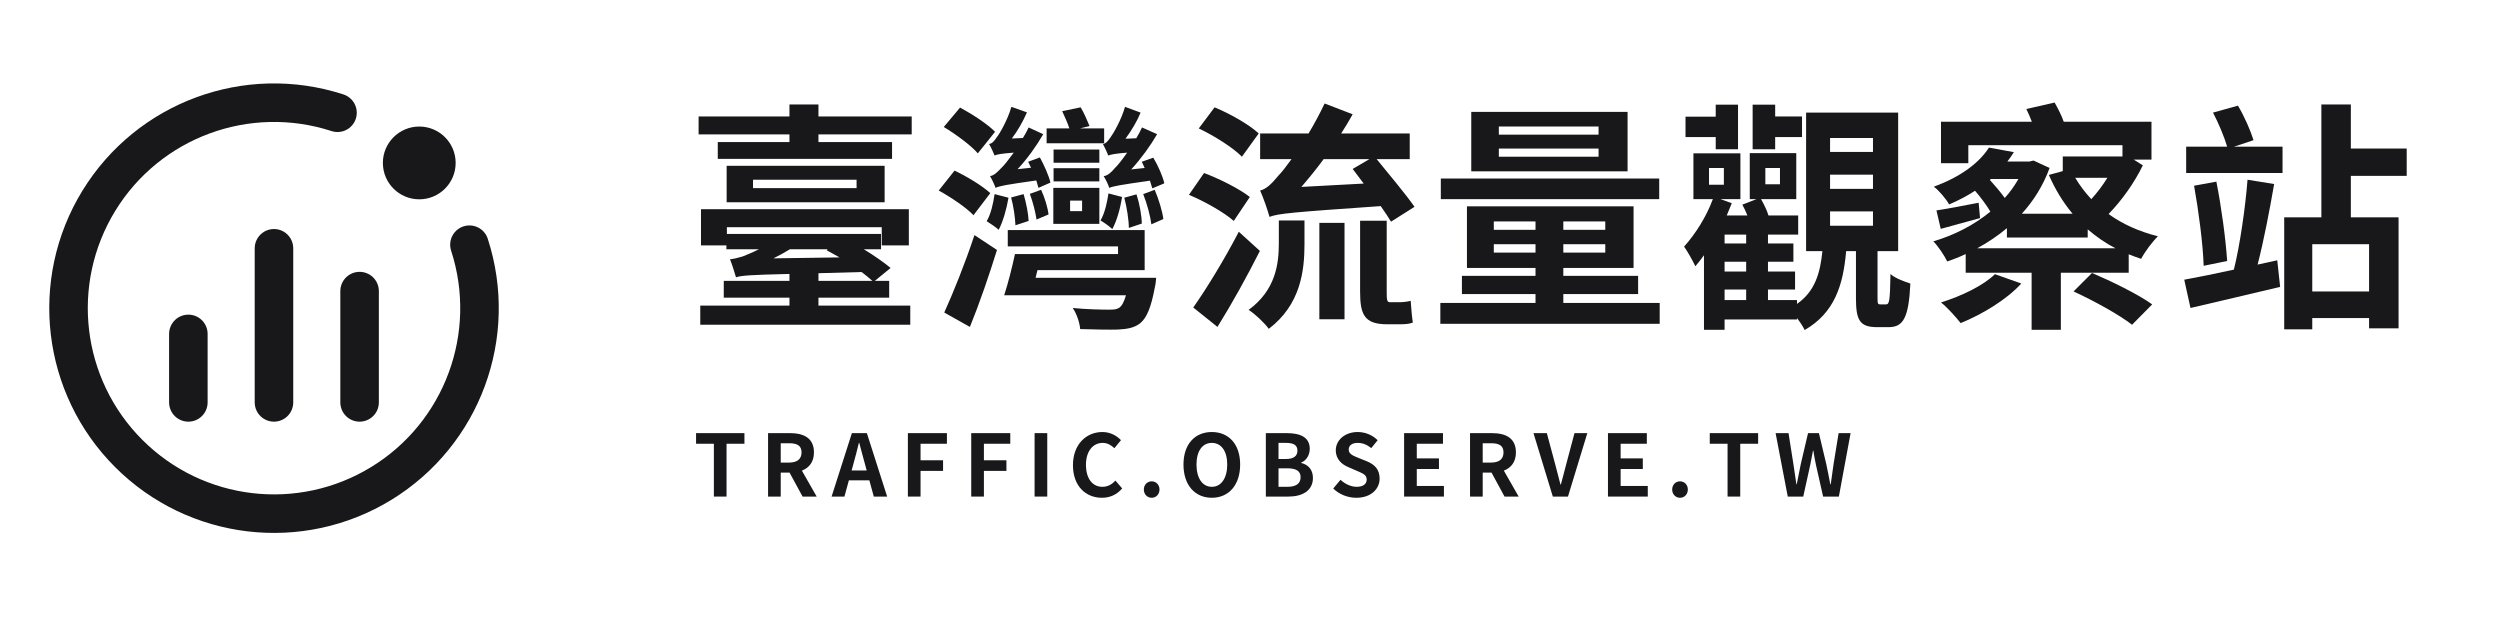
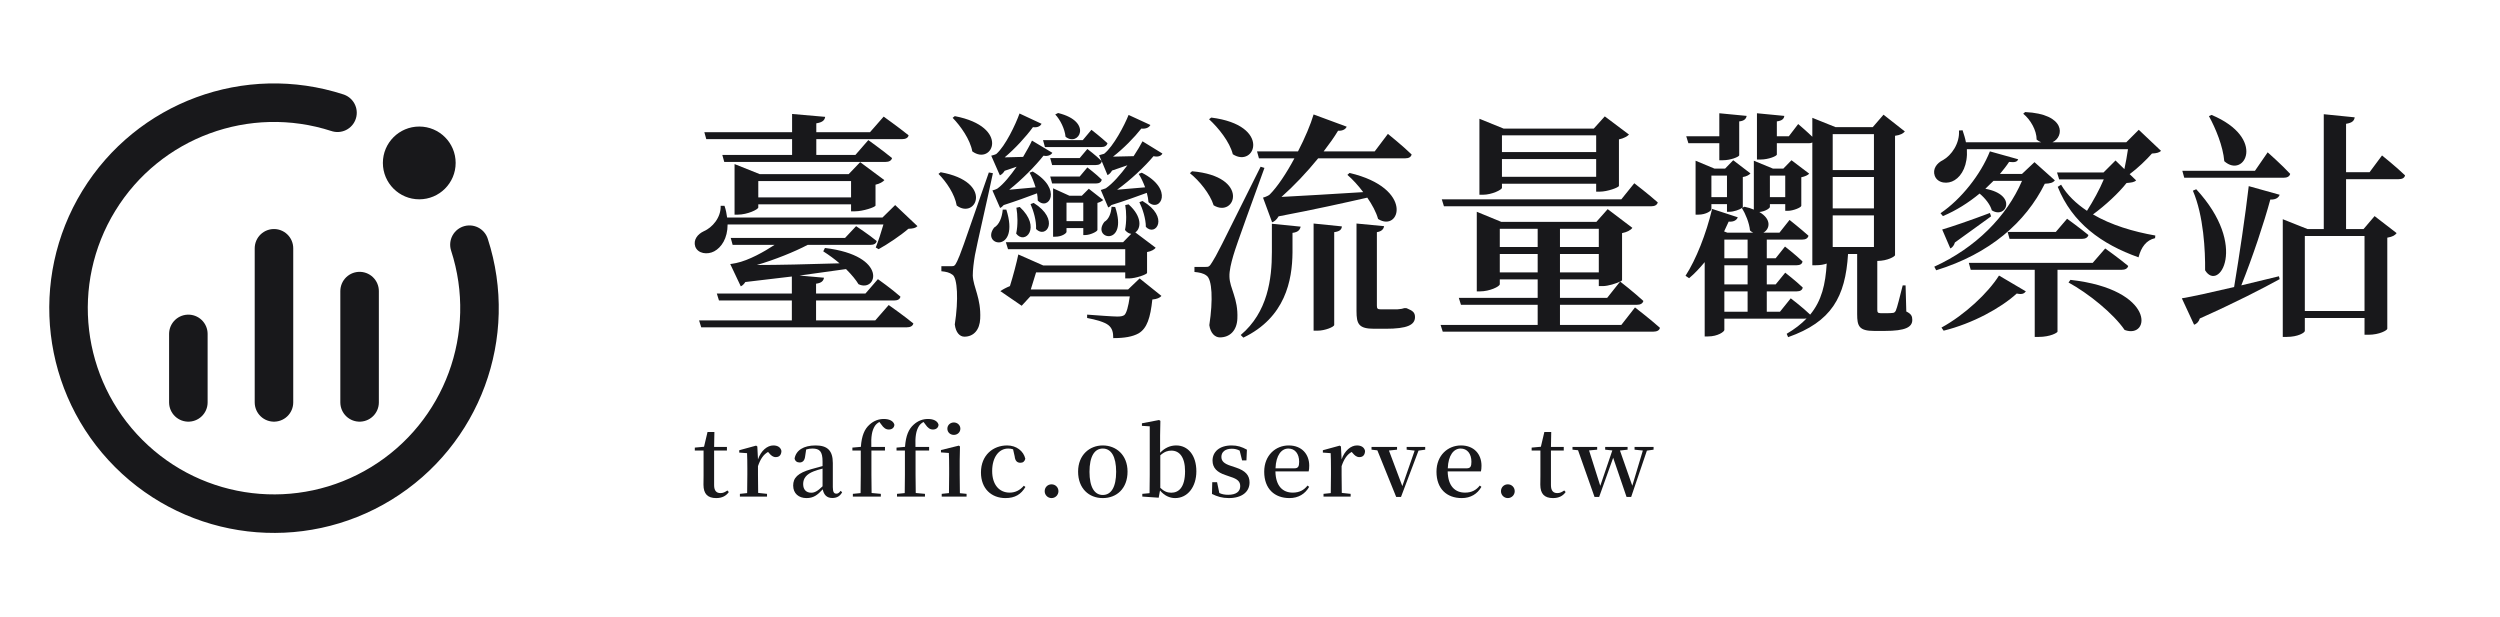
<svg xmlns="http://www.w3.org/2000/svg" width="292" height="72" viewBox="0 0 292 72" role="img" aria-labelledby="title">
  <g transform="translate(0 4)">
    <g fill="none" stroke="#18181B" stroke-width="4.5" stroke-linecap="round">
      <path d="M39.42 9.17a24 24 0 1 0 15.41 15.41" />
      <path d="M22 35v8m10-18v18m10-13v13" />
    </g>
    <circle cx="48.97" cy="15.03" r="4.25" fill="#18181B" />
  </g>
  <g fill="#18181B">
-     <path transform="translate(80 36) scale(0.028 -0.028)" d="M284 536H716V501H284ZM174 594V442H833V594ZM436 850V800H57V725H436V693H137V623H864V693H557V725H946V800H557V850ZM213 129C235 136 265 139 436 143V114H162V44H436V11H64V-69H940V11H557V44H852V114H792L858 168C830 191 789 220 746 246H818V310H175V338H821V262H934V413H67V262H173V246H309C279 231 253 221 241 216C222 210 204 206 188 204C197 183 208 145 213 129ZM591 242 645 212 369 208C392 219 415 232 438 246H596ZM557 114V146L737 151C754 138 770 125 782 114Z" />
-     <path transform="translate(109 36) scale(0.028 -0.028)" d="M502 662V607H693V662ZM502 584V529H693V584ZM571 449H621V405H571ZM501 502V352H693V502ZM44 756C94 726 158 679 186 646L258 736C227 768 162 810 112 837ZM23 491C74 463 139 419 168 388L238 480C206 510 140 550 89 574ZM46 -18 153 -78C193 20 233 137 266 243L172 305C133 187 82 61 46 -18ZM403 477C416 443 427 398 431 370L481 391C478 419 465 462 450 494ZM256 476C250 436 241 394 223 363C237 354 262 338 273 327C291 361 306 413 314 461ZM325 462C335 425 342 377 343 346L398 364C397 393 388 439 377 476ZM876 476C892 436 906 383 910 350L960 372C956 405 940 456 924 494ZM731 479C725 439 716 398 698 366C712 358 736 341 747 330C766 364 780 416 788 464ZM797 461C808 420 816 367 816 335L870 353C870 384 861 435 848 475ZM341 226C329 170 312 103 296 54H804C796 26 787 10 776 2C765 -5 754 -6 733 -6C707 -6 641 -5 582 1C599 -24 611 -61 613 -87C676 -89 737 -90 770 -89C810 -87 838 -82 863 -63C891 -40 909 4 924 85C928 98 930 127 930 127H427L435 159H882V326H311V258H771V226ZM538 822C548 800 561 772 568 750H473V688H713V750H612L652 760C644 780 629 815 615 838ZM260 502C276 510 303 515 430 533L439 502L489 524C483 551 463 596 445 629L396 611L408 586L352 580C393 624 430 676 459 726L398 754C391 739 383 724 374 710L328 708C353 741 375 780 391 817L326 840C311 786 276 726 265 713C254 697 246 687 233 685C241 672 252 647 256 637C267 642 284 645 336 649C314 619 295 595 285 586C267 567 254 554 237 551C245 538 257 512 260 502ZM734 502C751 509 777 514 904 532L914 500L964 521C958 549 938 595 918 628L870 611L882 585L826 579C867 624 905 676 934 726L871 754C864 739 856 724 847 709L802 707C827 741 850 779 865 816L800 840C785 786 750 726 739 712C729 697 719 686 708 685C715 671 727 647 730 637C741 641 758 645 809 649C788 619 769 595 759 586C742 566 728 553 711 551C720 537 732 512 734 502Z" />
-     <path transform="translate(138 36) scale(0.028 -0.028)" d="M575 356V-46H680V356ZM406 366V271C406 185 393 76 280 -7C307 -24 347 -62 364 -86C497 15 513 156 513 267V366ZM72 750C135 720 215 670 252 632L322 729C283 766 201 812 138 838ZM31 473C96 446 179 399 218 364L285 464C242 498 158 540 94 564ZM49 3 150 -78C211 20 274 134 327 239L239 319C179 203 102 78 49 3ZM745 365V69C745 -27 763 -67 858 -67C871 -67 897 -67 909 -67C929 -67 950 -66 965 -60C961 -35 958 3 956 31C943 27 922 25 908 25C898 25 879 25 869 25C857 25 856 36 856 67V365ZM367 381C404 395 457 400 831 426C848 402 863 379 874 361L972 423C936 475 866 558 814 622H952V729H666C683 755 699 782 714 809L597 854C577 812 554 769 530 729H328V622H459C436 590 417 566 405 554C376 519 354 497 328 491C342 460 361 404 367 381ZM714 581 760 520 500 506C531 542 563 581 593 622H784Z" />
-     <path transform="translate(167 36) scale(0.028 -0.028)" d="M288 666H704V632H288ZM288 758H704V724H288ZM173 819V571H825V819ZM46 541V455H957V541ZM267 267H441V232H267ZM557 267H732V232H557ZM267 362H441V327H267ZM557 362H732V327H557ZM44 22V-65H959V22H557V59H869V135H557V168H850V425H155V168H441V135H134V59H441V22Z" />
-     <path transform="translate(196 36) scale(0.028 -0.028)" d="M129 585H191V515H129ZM364 585H425V517H364ZM634 557H813V498H634ZM634 404H813V344H634ZM634 710H813V652H634ZM284 194V153H194V194ZM534 816V238H602C593 147 571 70 496 18V34H375V78H488V153H375V194H481V270H375V307H501V387H377C371 408 358 434 346 455H493V647H299V455H327L268 432C276 418 283 402 289 387H203L224 438L177 455H260V646H64V455H145C118 381 71 308 25 257C39 238 64 193 72 175C84 189 96 204 108 221V-90H194V-47H496V-41C509 -58 521 -76 528 -91C653 -19 689 97 701 238H742V42C742 -49 757 -79 830 -79C844 -79 864 -79 878 -79C938 -79 962 -43 969 103C944 111 903 126 886 143C884 27 881 16 867 16C863 16 849 16 844 16C833 16 832 19 832 43V238H918V816ZM284 270H194V307H284ZM284 78V34H194V78ZM157 849V799H31V714H157V663H250V849ZM311 849V663H405V714H517V800H405V849Z" />
-     <path transform="translate(225 36) scale(0.028 -0.028)" d="M286 142C237 94 147 51 61 24C86 5 125 -39 143 -62C232 -26 334 35 396 103ZM614 70C697 32 806 -28 858 -69L942 16C884 58 771 113 691 147ZM42 408 60 331C112 345 166 360 224 376L218 440C150 427 90 415 42 408ZM269 539H384C368 511 349 484 327 460C309 485 286 512 265 535ZM417 831C425 815 433 796 440 778H61V605H175V680H818V633H569V572L511 556C537 496 570 442 610 394H398C447 448 487 511 514 585L447 616L430 612H338C348 625 357 638 365 651L261 670C223 610 147 549 31 507C52 492 82 456 95 433C135 450 171 469 203 490C227 462 251 430 267 403C199 347 115 304 29 279C49 259 75 220 87 195C113 204 139 214 164 226V148H439V-90H561V148H844V225C861 218 878 212 896 206C911 235 943 278 966 300C887 320 818 351 760 393C815 449 868 524 903 596L865 620H939V778H573C564 804 549 833 535 858ZM336 334V295H673V329C708 299 746 272 789 250H212C256 274 298 302 336 334ZM621 544H755C736 513 712 481 688 455C662 483 640 512 621 544Z" />
-     <path transform="translate(254 36) scale(0.028 -0.028)" d="M81 511C100 406 118 268 121 177L219 197C213 289 195 422 174 528ZM160 816C183 772 207 715 219 674H48V564H450V674H248L329 701C317 740 291 800 264 845ZM304 536C295 420 272 261 247 161C169 144 96 129 40 119L66 1C172 26 311 58 440 89L428 200L346 182C371 278 396 408 415 518ZM457 379V-88H574V-41H811V-84H934V379H735V552H968V666H735V850H612V379ZM574 70V267H811V70Z" />
+     <path transform="translate(80 37) scale(0.028 -0.028)" d="M714 378 668 329H191L199 300H374C333 273 267 235 213 224C204 222 189 220 189 220L233 127C240 130 246 136 252 145L446 168V97H133L142 68H446V-15H59L68 -44H925C940 -44 950 -39 953 -28C913 5 850 49 850 49L794 -15H547V68H873C887 68 897 73 899 84C863 116 805 157 805 157L753 97H547V138C570 141 578 150 580 163L478 172L672 199C696 175 714 153 724 136C801 99 851 255 584 287L577 273C602 257 625 240 645 223C512 219 389 216 300 216C375 238 457 271 512 300H774C788 300 798 305 800 316C766 344 714 378 714 378ZM306 456V469H693V440H710C742 440 794 457 795 464V551C813 555 826 563 832 570L731 645L683 595H312L207 637V426H220C261 426 306 448 306 456ZM693 566V498H306V566ZM829 835 772 770H548V807C574 811 583 820 585 834L447 846V770H81L89 741H447V675H156L164 646H837C851 646 861 651 864 662C825 694 765 737 765 737L711 675H548V741H906C920 741 931 746 933 757C892 790 829 835 829 835ZM165 463H149C151 414 114 372 79 357C53 345 34 321 43 293C54 263 94 258 122 273C152 289 178 327 178 385H828C819 353 806 314 796 289L808 282C846 303 901 340 932 367C952 368 962 370 970 378L877 466L824 414H176C174 429 171 446 165 463Z" />
+     <path transform="translate(109 37) scale(0.028 -0.028)" d="M75 211C64 211 34 211 34 211V190C54 188 68 185 81 175C101 161 106 71 90 -32C94 -66 111 -83 130 -83C169 -83 194 -54 196 -8C200 78 167 123 165 172C165 196 169 228 174 257C182 301 227 494 249 599L232 602C115 265 115 265 100 232C90 211 87 211 75 211ZM31 603 22 596C55 563 90 511 98 464C179 404 254 563 31 603ZM90 837 81 830C114 796 154 740 163 690C247 628 324 792 90 837ZM759 458 744 459C742 431 732 406 714 396C658 323 815 290 759 458ZM873 483 860 478C873 452 887 409 887 375C928 332 987 416 873 483ZM305 447H290C287 413 275 384 254 372C196 295 364 261 305 447ZM361 458 347 455C352 426 354 382 346 347C383 298 453 373 361 458ZM521 850 509 844C530 822 549 783 552 751C607 707 668 814 521 850ZM419 475 406 470C418 443 431 400 429 366C471 323 530 406 419 475ZM660 780 624 737H458L466 708H701C715 708 724 713 727 724C700 749 660 780 660 780ZM643 623 611 585H488L496 556H678C692 556 701 561 703 572C680 595 643 623 643 623ZM643 700 611 662H488L496 633H678C692 633 701 638 703 649L727 591C734 594 740 600 746 610L810 632C781 593 749 556 720 536C713 533 699 529 699 529L730 456C735 458 739 461 743 466C798 483 853 503 891 517C895 503 897 490 898 478C947 433 1006 532 870 601L857 596C867 581 876 561 884 540L767 530C824 571 883 627 919 670C939 665 952 672 956 681L873 732C864 715 852 694 836 670L750 668C793 701 839 748 868 785C890 783 901 791 906 800L815 842C798 799 752 711 713 680C707 678 692 674 692 674L702 650C679 673 643 700 643 700ZM415 606 402 601C411 585 420 563 427 540L317 530C370 572 426 629 460 672C480 668 492 676 497 684L412 735C404 717 390 693 375 667L298 665C341 701 387 751 416 791C437 788 448 797 452 805L360 848C344 803 301 712 263 679C258 676 242 672 242 672L278 590C285 593 292 599 298 609L348 626C322 589 294 554 268 535C262 531 247 527 247 527L279 454C284 456 289 460 294 466C344 482 396 501 433 515C435 505 436 494 436 485C481 439 542 532 415 606ZM459 214 355 260C348 226 333 169 320 128C305 122 290 114 280 107L369 46L405 85H820C814 42 806 14 797 7C791 3 783 1 768 1C750 1 682 6 642 9V-5C679 -12 715 -22 731 -35C747 -48 751 -65 751 -89C798 -89 832 -83 857 -69C892 -48 906 -4 914 72C934 74 945 79 952 87L861 160L813 114H407L429 185H801V160H817C845 160 892 177 892 183V270C910 273 923 281 928 288L843 352C866 367 874 416 815 469L801 466C806 438 807 396 800 362C808 352 817 347 826 346L792 311H303L312 282H801V214ZM626 399H556V476H626ZM500 536V334H509C538 334 556 349 556 354V370H626V341H635C654 341 684 355 685 362V475C696 478 705 483 709 487L649 534L620 505H568Z" />
+     <path transform="translate(138 37) scale(0.028 -0.028)" d="M99 208C88 208 54 208 54 208V187C74 185 91 182 104 172C128 157 132 70 116 -35C121 -69 140 -86 160 -86C203 -86 231 -56 233 -8C237 77 201 118 200 167C199 192 207 224 216 255C229 301 306 510 346 621L330 626C149 262 149 262 128 228C116 208 113 208 99 208ZM44 607 35 599C74 568 119 513 134 465C225 410 288 586 44 607ZM124 831 115 824C154 788 201 730 214 678C307 618 378 799 124 831ZM845 378 730 389V24C730 -30 739 -50 804 -50H851C942 -50 974 -34 974 -1C974 17 965 25 943 34L938 36H929C923 34 915 32 909 32C905 31 897 31 892 31C886 31 873 31 862 31H831C817 31 815 35 815 47V353C834 356 843 365 845 378ZM497 376 377 388V270C377 159 360 19 247 -76L258 -87C433 -3 462 152 463 268V350C487 353 494 363 497 376ZM669 377 551 389V-58H567C599 -58 637 -42 637 -34V353C660 356 668 364 669 377ZM861 763 806 690H593C616 720 637 749 653 776C673 775 685 783 689 793L551 844C539 803 515 746 486 690H315L323 661H471C438 599 400 542 368 510C359 502 340 497 340 497L378 394C387 397 397 405 405 419C553 447 683 476 775 497C795 468 812 437 820 408C911 350 973 536 701 600L692 592C714 573 737 548 758 520C625 512 500 504 417 500C468 545 523 603 570 661H933C948 661 957 666 960 677C923 713 861 763 861 763Z" />
+     <path transform="translate(167 37) scale(0.028 -0.028)" d="M50 490 59 461H924C938 461 948 466 951 477C913 511 853 557 853 557L799 490ZM694 658V584H301V658ZM694 687H301V757H694ZM207 785V509H221C259 509 301 530 301 538V555H694V522H710C740 522 788 539 789 546V740C809 744 824 753 831 760L730 836L684 785H308L207 826ZM705 262V185H543V262ZM705 291H543V367H705ZM292 262H450V185H292ZM292 291V367H450V291ZM121 79 130 50H450V-34H45L54 -62H933C947 -62 958 -57 960 -46C921 -11 856 39 856 39L799 -34H543V50H864C878 50 888 55 891 66C854 100 796 146 794 147L740 79H543V156H705V128H721C744 128 778 139 794 147C798 149 802 151 802 152V349C823 353 839 362 845 371L742 449L695 396H298L196 438V106H210C249 106 292 126 292 136V156H450V79Z" />
+     <path transform="translate(196 37) scale(0.028 -0.028)" d="M286 838 172 849V753H34L43 724H172V653H188C218 653 255 667 255 674V815C276 817 284 826 286 838ZM560 830V751C534 776 501 804 501 804L462 753H412V815C434 818 442 826 443 838L329 849V656H345C376 656 412 670 412 677V724H546C552 724 556 725 560 727V215H575C594 215 609 218 620 222C615 136 599 67 551 9C520 39 470 77 470 77L425 21H370V106H495C509 106 518 111 520 122C492 149 447 184 447 184L407 135H370V215H495C508 215 518 220 519 231C491 258 446 293 446 293L407 244H370V322H518C532 322 541 327 544 338C513 366 465 404 465 404L423 351H356C383 366 391 407 339 437C367 440 383 454 383 458V470H447V442H458C480 442 514 456 514 463V582C529 585 542 591 547 597L473 653L439 618H396L316 651V447C305 452 292 456 277 459L266 454C281 430 297 392 300 360C304 356 309 353 313 351H205L192 356L211 397C233 395 245 404 249 415L142 450C117 345 75 239 31 171L46 161C69 180 90 203 111 228V-82H125C166 -82 193 -62 193 -55V-8H526L536 -7C514 -30 487 -51 453 -71L459 -85C640 -21 698 82 709 262H747V11C747 -39 755 -59 818 -59H862C949 -59 977 -43 977 -13C977 2 973 12 952 22L949 131H937C925 84 914 38 908 25C904 18 900 16 894 16C889 15 880 15 870 15H845C833 15 831 19 831 30V233C874 233 905 252 905 257V755C928 758 939 765 946 773L857 843L812 791H657ZM73 651V426H84C118 426 139 443 139 448V470H204V438H214C232 438 258 447 266 454C269 456 270 457 270 458V583C285 585 297 592 302 598L230 653L196 618H152ZM447 499H383V589H447ZM204 499H139V589H204ZM290 21H193V106H290ZM290 135H193V215H290ZM290 244H193V322H290ZM645 291V423H817V291ZM645 452V583H817V452ZM645 612V762H817V612Z" />
+     <path transform="translate(225 37) scale(0.028 -0.028)" d="M66 364 100 285C109 289 116 299 119 310C184 356 236 395 270 419L265 433C183 402 101 374 66 364ZM415 106 303 172C257 99 160 8 63 -45L72 -58C193 -28 310 36 377 97C400 92 408 97 415 106ZM601 154 593 143C674 99 780 14 827 -55C935 -95 959 114 601 154ZM587 409 540 354H339L347 325H649C663 325 673 330 676 341C641 370 587 409 587 409ZM746 285 694 225H177L185 196H452V-84H468C518 -84 547 -66 547 -62V196H815C829 196 839 201 842 212C805 243 746 285 746 285ZM151 778 136 777C140 723 104 673 70 654C43 641 25 616 35 588C47 556 90 552 118 570C149 589 173 634 169 699H841C837 673 832 642 826 616L789 652L739 602H545L554 573H740C723 532 696 483 670 442C625 472 587 508 562 551L548 542C608 392 730 303 885 248C896 291 918 320 954 328L955 339C863 355 770 383 695 427C747 465 802 516 835 558C856 560 867 561 875 569L848 595C882 620 918 655 941 681C961 682 971 685 979 692L886 780L834 728H526C576 751 582 846 412 854L404 847C434 823 460 778 460 739C466 734 473 730 479 728H165C162 744 157 760 151 778ZM383 657 265 690C227 594 145 490 59 432L69 420C124 443 176 476 222 514C246 494 267 467 273 444C333 406 382 509 246 534L280 567H399C335 418 206 288 33 209L41 194C265 263 414 394 494 555C517 556 528 559 536 569L451 645L399 596H307C321 613 334 629 345 646C371 643 379 647 383 657Z" />
+     <path transform="translate(254 37) scale(0.028 -0.028)" d="M154 842 143 837C171 786 202 711 207 649C291 574 385 745 154 842ZM90 532 76 526C121 422 128 274 127 194C183 101 310 294 90 532ZM388 686 335 609H32L40 580H455C469 580 479 585 482 596C448 633 388 686 388 686ZM751 832 622 845V366H554L451 407V-84H467C515 -84 543 -66 543 -59V-5H792V-75H808C855 -75 887 -56 887 -50V330C910 334 919 340 926 349L834 420L788 366H715V574H934C949 574 959 579 961 590C925 625 865 673 865 673L813 603H715V805C741 809 749 818 751 832ZM543 24V337H792V24ZM30 77 81 -33C92 -30 101 -20 105 -7C257 61 365 117 438 157L435 169L278 131C326 251 373 393 399 489C423 488 434 498 438 509L309 545C295 424 270 256 248 124C153 102 73 84 30 77Z" />
  </g>
  <g fill="#18181B">
-     <path transform="translate(81 58) scale(0.01 -0.01)" d="M238 0H386V617H595V741H30V617H238Z" />
-     <path transform="translate(88.8 58) scale(0.01 -0.01)" d="M239 397V623H335C430 623 482 596 482 516C482 437 430 397 335 397ZM494 0H659L486 303C571 336 627 405 627 516C627 686 504 741 348 741H91V0H239V280H342Z" />
-     <path transform="translate(97.17 58) scale(0.01 -0.01)" d="M-4 0H146L198 190H437L489 0H645L408 741H233ZM230 305 252 386C274 463 295 547 315 628H319C341 549 361 463 384 386L406 305Z" />
-     <path transform="translate(105.13 58) scale(0.01 -0.01)" d="M91 0H239V300H502V424H239V617H547V741H91Z" />
-     <path transform="translate(112.53 58) scale(0.01 -0.01)" d="M91 0H239V300H502V424H239V617H547V741H91Z" />
-     <path transform="translate(119.93 58) scale(0.01 -0.01)" d="M91 0H239V741H91Z" />
-     <path transform="translate(124.78 58) scale(0.01 -0.01)" d="M392 -14C489 -14 568 24 629 95L550 187C511 144 462 114 398 114C281 114 206 211 206 372C206 531 289 627 401 627C457 627 500 601 538 565L615 659C567 709 493 754 398 754C211 754 54 611 54 367C54 120 206 -14 392 -14Z" />
-     <path transform="translate(132.89 58) scale(0.01 -0.01)" d="M163 -14C215 -14 254 28 254 82C254 137 215 178 163 178C110 178 71 137 71 82C71 28 110 -14 163 -14Z" />
-     <path transform="translate(137.69 58) scale(0.01 -0.01)" d="M385 -14C581 -14 716 133 716 374C716 614 581 754 385 754C189 754 54 614 54 374C54 133 189 -14 385 -14ZM385 114C275 114 206 216 206 374C206 532 275 627 385 627C495 627 565 532 565 374C565 216 495 114 385 114Z" />
-     <path transform="translate(146.94 58) scale(0.01 -0.01)" d="M91 0H355C518 0 641 69 641 218C641 317 583 374 503 393V397C566 420 604 489 604 558C604 696 488 741 336 741H91ZM239 439V627H327C416 627 460 601 460 536C460 477 420 439 326 439ZM239 114V330H342C444 330 497 299 497 227C497 150 442 114 342 114Z" />
-     <path transform="translate(155.3 58) scale(0.01 -0.01)" d="M312 -14C483 -14 584 89 584 210C584 317 525 375 435 412L338 451C275 477 223 496 223 549C223 598 263 627 328 627C390 627 439 604 486 566L561 658C501 719 415 754 328 754C179 754 72 660 72 540C72 432 148 372 223 342L321 299C387 271 433 254 433 199C433 147 392 114 315 114C250 114 179 147 127 196L42 94C114 24 213 -14 312 -14Z" />
-     <path transform="translate(163.09 58) scale(0.01 -0.01)" d="M91 0H556V124H239V322H498V446H239V617H545V741H91Z" />
-     <path transform="translate(170.79 58) scale(0.01 -0.01)" d="M239 397V623H335C430 623 482 596 482 516C482 437 430 397 335 397ZM494 0H659L486 303C571 336 627 405 627 516C627 686 504 741 348 741H91V0H239V280H342Z" />
-     <path transform="translate(179.16 58) scale(0.01 -0.01)" d="M221 0H398L624 741H474L378 380C355 298 339 224 315 141H310C287 224 271 298 248 380L151 741H-5Z" />
-     <path transform="translate(186.9 58) scale(0.01 -0.01)" d="M91 0H556V124H239V322H498V446H239V617H545V741H91Z" />
-     <path transform="translate(194.6 58) scale(0.01 -0.01)" d="M163 -14C215 -14 254 28 254 82C254 137 215 178 163 178C110 178 71 137 71 82C71 28 110 -14 163 -14Z" />
-     <path transform="translate(199.4 58) scale(0.01 -0.01)" d="M238 0H386V617H595V741H30V617H238Z" />
-     <path transform="translate(207.2 58) scale(0.01 -0.01)" d="M161 0H342L423 367C434 424 445 481 456 537H460C468 481 479 424 491 367L574 0H758L895 741H755L696 379C685 302 674 223 663 143H658C642 223 628 303 611 379L525 741H398L313 379C297 302 281 223 266 143H262C251 223 239 301 227 379L170 741H19Z" />
+     <path transform="translate(81 58) scale(0.011 -0.011)" d="M241 -16C303 -16 346 7 375 48L360 65C333 46 314 37 286 37C244 37 219 62 219 121V489H355V527H219L222 686H149L112 529L14 520V489H107V223C107 185 106 161 106 126C106 29 150 -16 241 -16Z" />
+     <path transform="translate(86.002 58) scale(0.011 -0.011)" d="M114 0H326V29L232 39L230 232V323C256 400 289 447 337 474L345 465C369 436 389 419 419 419C460 419 478 446 479 485C470 526 435 543 393 543C329 543 262 488 230 395L223 532L210 541L31 492V467L114 461C116 412 117 369 117 301V232L115 37L38 29V0Z" />
+     <path transform="translate(92.126 58) scale(0.011 -0.011)" d="M462 -15C511 -15 544 4 567 46L551 61C533 38 522 31 506 31C481 31 468 47 468 100V356C468 488 411 543 285 543C156 543 77 490 62 404C68 376 88 362 116 362C145 362 169 380 174 428L185 500C208 507 229 510 250 510C328 510 359 480 359 372V324C318 313 275 302 239 291C95 250 47 199 47 117C47 33 106 -16 188 -16C263 -16 305 16 361 77C372 19 404 -15 462 -15ZM359 109C304 55 272 41 239 41C188 41 153 71 153 133C153 194 188 238 265 268C290 278 324 288 359 297Z" />
+     <path transform="translate(99.229 58) scale(0.011 -0.011)" d="M116 0H332V29L234 38L232 232V489H376V527H231C227 638 237 700 269 750C280 767 297 782 317 792L335 768C362 728 386 712 417 712C453 712 475 734 476 763C465 806 417 824 364 824C310 824 258 806 211 763C160 717 129 650 120 528L30 520V489H119V232L117 37L35 29V0Z" />
+     <path transform="translate(104.385 58) scale(0.011 -0.011)" d="M116 0H332V29L234 38L232 232V489H376V527H231C227 638 237 700 269 750C280 767 297 782 317 792L335 768C362 728 386 712 417 712C453 712 475 734 476 763C465 806 417 824 364 824C310 824 258 806 211 763C160 717 129 650 120 528L30 520V489H119V232L117 37L35 29V0Z" />
+     <path transform="translate(109.541 58) scale(0.011 -0.011)" d="M170 655C207 655 239 682 239 721C239 759 207 787 170 787C132 787 101 759 101 721C101 682 132 655 170 655ZM117 0H305V29L234 36C233 93 232 177 232 232V385L235 532L223 541L33 494V469L117 463C119 414 120 367 120 300V232L118 37L41 29V0Z" />
+     <path transform="translate(114.103 58) scale(0.011 -0.011)" d="M303 -16C405 -16 469 24 515 102L498 115C457 67 407 42 348 42C237 42 162 126 162 271C162 420 235 510 332 510C350 510 367 508 384 502L401 427C406 377 429 359 462 359C489 359 506 372 514 401C496 484 418 543 321 543C173 543 43 441 43 256C43 83 155 -16 303 -16Z" />
+     <path transform="translate(120.997 58) scale(0.011 -0.011)" d="M166 -16C207 -16 239 18 239 57C239 98 207 130 166 130C124 130 93 98 93 57C93 18 124 -16 166 -16Z" />
+     <path transform="translate(125.449 58) scale(0.011 -0.011)" d="M305 -16C452 -16 568 85 568 265C568 444 445 543 305 543C166 543 43 443 43 265C43 86 158 -16 305 -16ZM305 17C217 17 164 100 164 263C164 426 217 510 305 510C394 510 447 426 447 263C447 100 394 17 305 17Z" />
+     <path transform="translate(132.981 58) scale(0.011 -0.011)" d="M389 -16C522 -16 614 104 614 268C614 441 523 543 400 543C339 543 280 519 229 465V647L232 804L218 813L36 778V751L119 746V232C119 177 118 93 117 36L40 29V0L214 -12L228 65C275 9 331 -16 389 -16ZM231 438C277 479 313 488 349 488C433 488 494 421 494 269C494 95 425 41 347 41C305 41 269 56 231 93Z" />
+     <path transform="translate(141.019 58) scale(0.011 -0.011)" d="M228 -16C369 -16 448 52 448 150C448 225 406 274 304 308L250 326C175 350 149 378 149 422C149 473 189 508 259 508C290 508 316 502 343 488L369 384H415L420 498C366 528 320 543 258 543C127 543 55 474 55 382C55 303 106 257 191 229L245 210C326 185 349 156 349 110C349 53 305 19 221 19C183 19 154 25 127 38L103 153H52L49 28C105 0 158 -16 228 -16Z" />
+     <path transform="translate(147.187 58) scale(0.011 -0.011)" d="M311 -16C406 -16 477 28 520 103L503 117C465 69 417 42 346 42C241 42 165 110 162 267H515C519 284 521 303 521 328C521 449 443 543 303 543C165 543 43 439 43 264C43 81 154 -16 311 -16ZM163 300C168 440 227 510 299 510C370 510 414 455 414 369C414 320 403 300 364 300Z" />
+     <path transform="translate(154.169 58) scale(0.011 -0.011)" d="M114 0H326V29L232 39L230 232V323C256 400 289 447 337 474L345 465C369 436 389 419 419 419C460 419 478 446 479 485C470 526 435 543 393 543C329 543 262 488 230 395L223 532L210 541L31 492V467L114 461C116 412 117 369 117 301V232L115 37L38 29V0Z" />
+     <path transform="translate(160.293 58) scale(0.011 -0.011)" d="M364 498 449 488 318 111 176 489 262 498V527H-9V498L53 491L253 -4H304L490 488L561 498V527H364Z" />
+     <path transform="translate(167.308 58) scale(0.011 -0.011)" d="M311 -16C406 -16 477 28 520 103L503 117C465 69 417 42 346 42C241 42 165 110 162 267H515C519 284 521 303 521 328C521 449 443 543 303 543C165 543 43 439 43 264C43 81 154 -16 311 -16ZM163 300C168 440 227 510 299 510C370 510 414 455 414 369C414 320 403 300 364 300Z" />
+     <path transform="translate(174.29 58) scale(0.011 -0.011)" d="M166 -16C207 -16 239 18 239 57C239 98 207 130 166 130C124 130 93 98 93 57C93 18 124 -16 166 -16Z" />
+     <path transform="translate(178.742 58) scale(0.011 -0.011)" d="M241 -16C303 -16 346 7 375 48L360 65C333 46 314 37 286 37C244 37 219 62 219 121V489H355V527H219L222 686H149L112 529L14 520V489H107V223C107 185 106 161 106 126C106 29 150 -16 241 -16Z" />
+     <path transform="translate(183.744 58) scale(0.011 -0.011)" d="M652 498 740 489 628 115 497 489 578 498V527H340V498L416 490L288 114L169 490L255 498V527H-7V498L52 492L227 -4H276L425 412L567 -4H616L783 488L854 498V527H652Z" />
  </g>
</svg>
